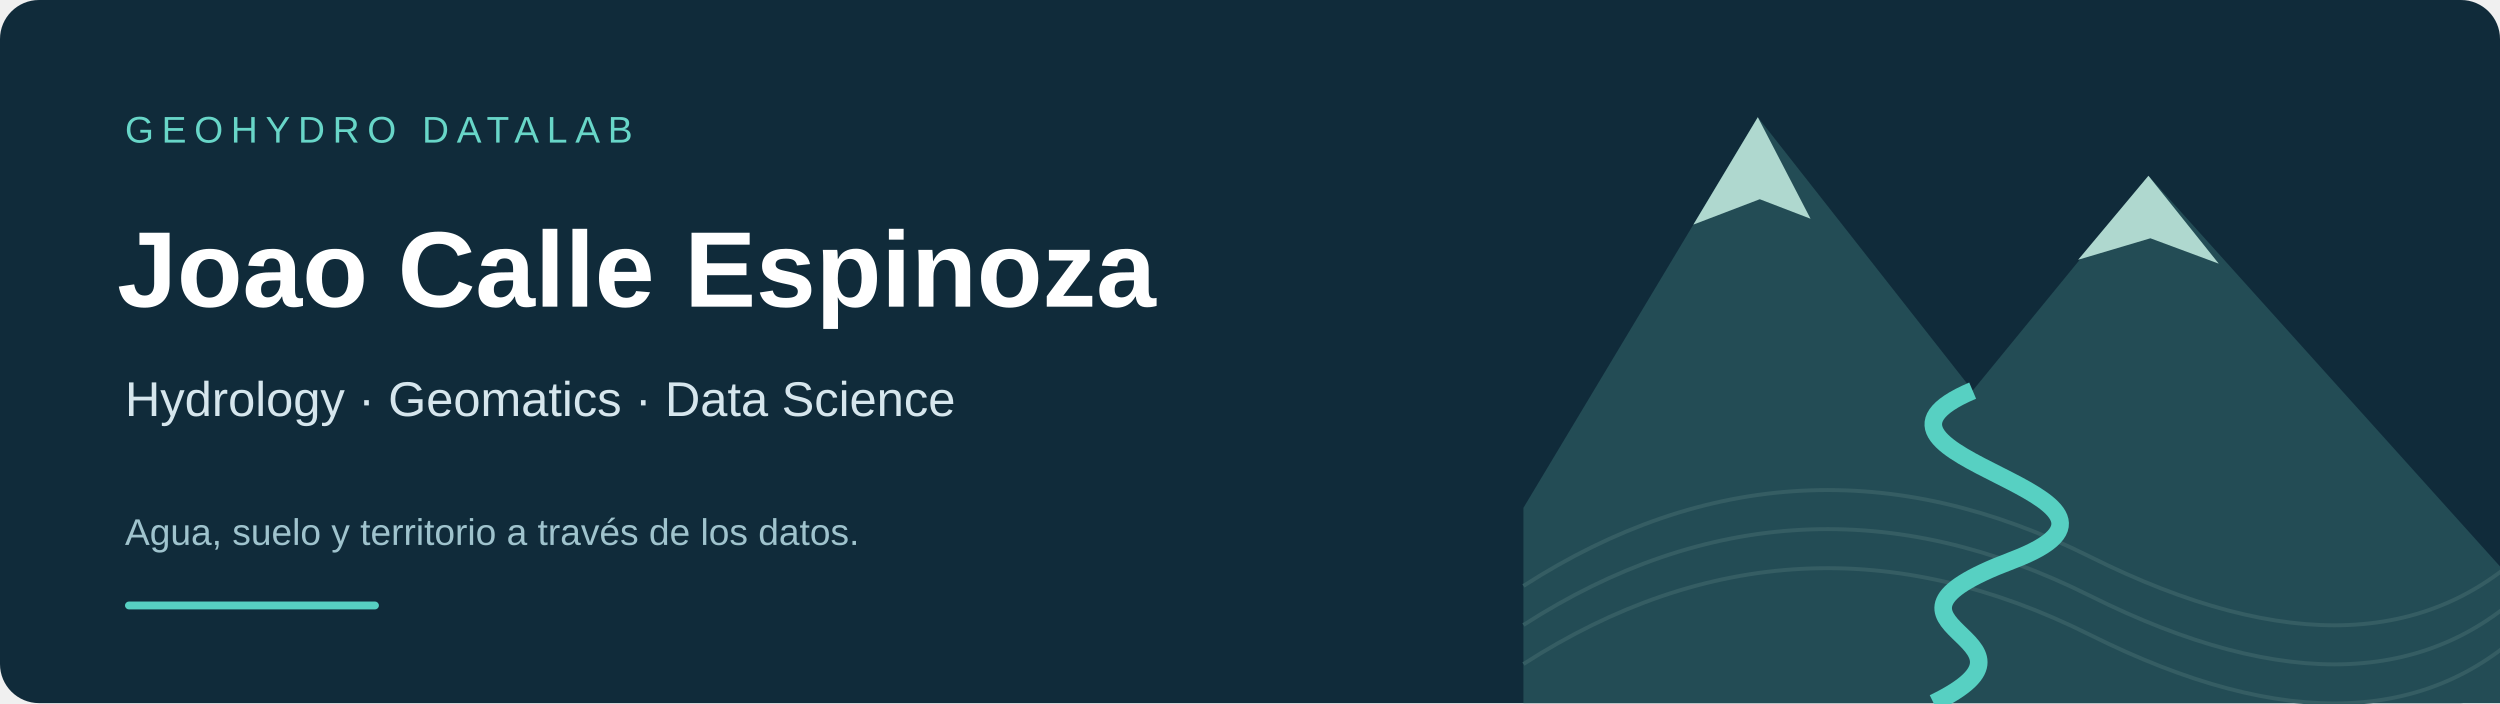
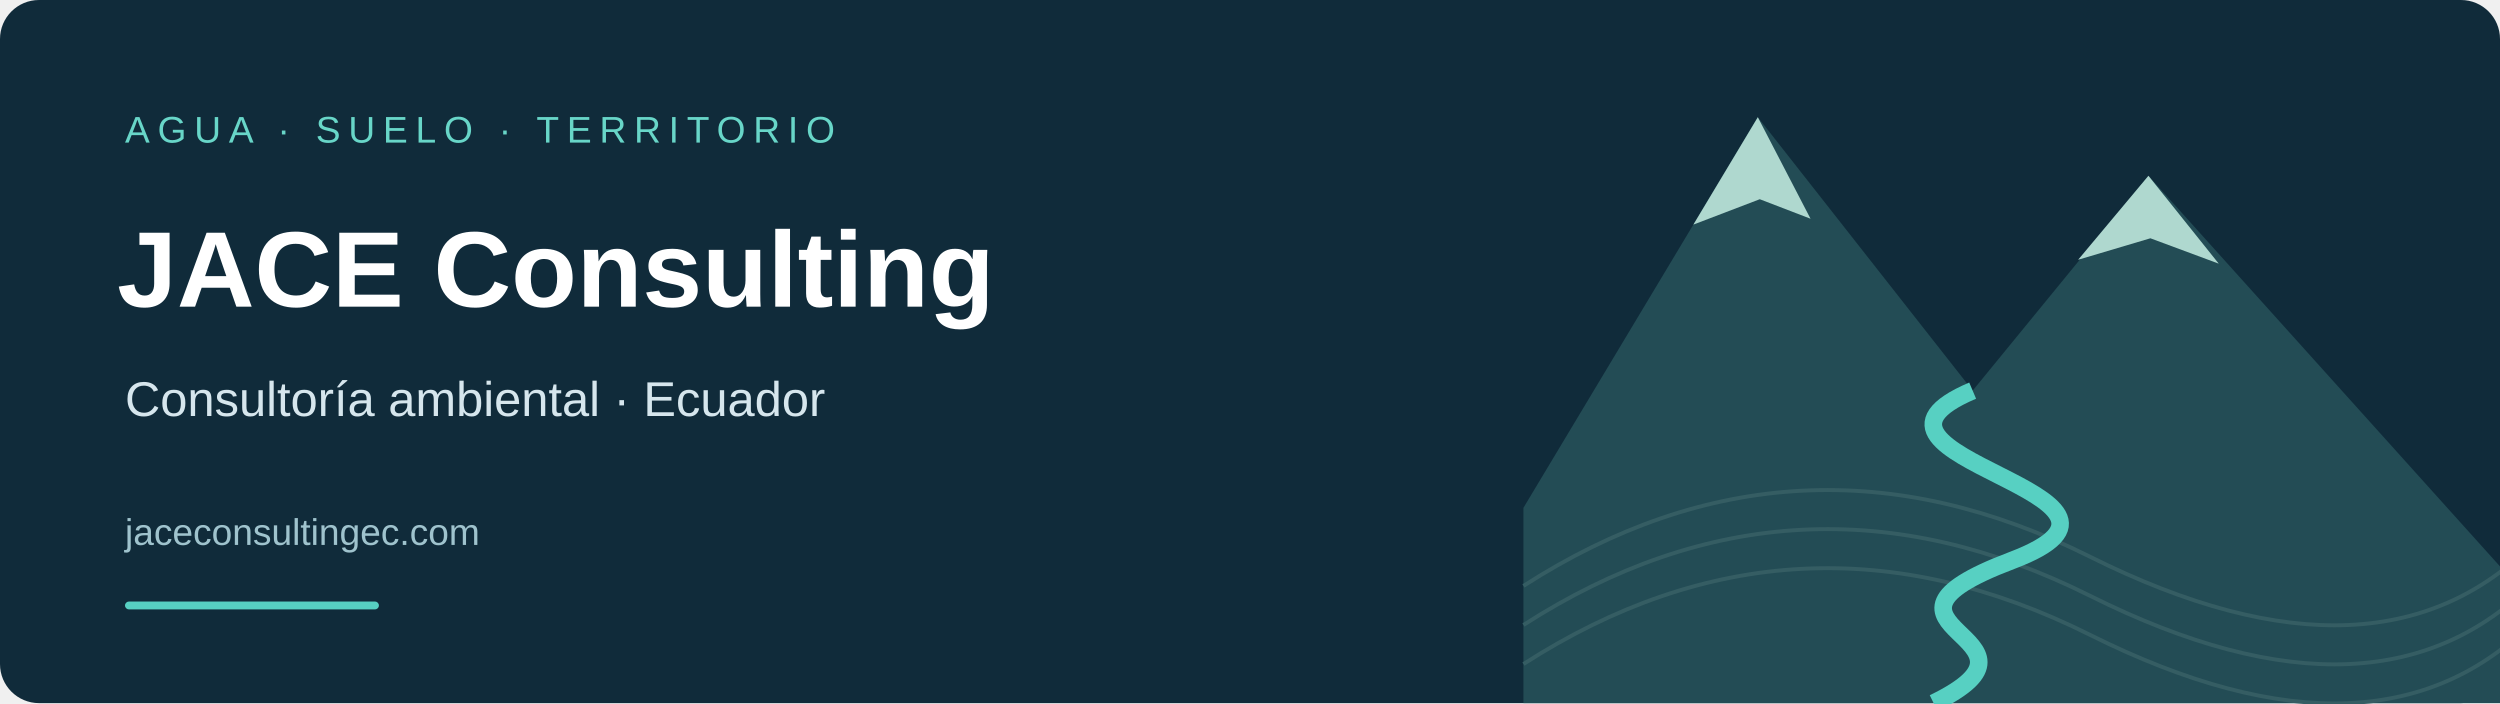
<svg xmlns="http://www.w3.org/2000/svg" width="1280" height="360" viewBox="0 0 1280 360" role="img" aria-labelledby="title desc">
  <rect width="1280" height="360" rx="20" fill="#102b3a" />
  <path d="M780 260L900 60L1010 200L1100 90L1280 290V360H780Z" fill="#234c55" />
  <path d="M900 60L867 115L901 102L927 112Z M1100 90L1064 133L1101 122L1136 135Z" fill="#afd8cf" />
  <g fill="none" stroke="#355d63" stroke-width="2">
    <path d="M780 300Q920 210 1070 285T1300 275" />
    <path d="M780 320Q920 230 1070 305T1300 295" />
    <path d="M780 340Q920 250 1070 325T1300 315" />
  </g>
  <path d="M1010 200C930 234 1120 253 1030 287S1060 326 990 360" stroke="#57d0c2" stroke-width="9" fill="none" />
-   <text x="64" y="73" font-family="Arial,sans-serif" font-size="19" letter-spacing="4" fill="#68d6c8">GEOHYDRO DATALAB</text>
-   <text x="60" y="157" font-family="Arial,sans-serif" font-size="55" font-weight="700" fill="#fff">Joao Calle Espinoza</text>
-   <text x="64" y="213" font-family="Arial,sans-serif" font-size="25" fill="#d6e6ed">Hydrology · Geomatics · Data Science</text>
-   <text x="64" y="279" font-family="Arial,sans-serif" font-size="19" fill="#9fc3cd">Agua, suelo y territorio a través de los datos.</text>
+   <text x="64" y="73" font-family="Arial,sans-serif" font-size="19" letter-spacing="4" fill="#68d6c8">AGUA · SUELO · TERRITORIO</text>
+   <text x="60" y="157" font-family="Arial,sans-serif" font-size="55" font-weight="700" fill="#fff">JACE Consulting</text>
+   <text x="64" y="213" font-family="Arial,sans-serif" font-size="25" fill="#d6e6ed">Consultoría ambiental · Ecuador</text>
+   <text x="64" y="279" font-family="Arial,sans-serif" font-size="19" fill="#9fc3cd">jaceconsultingec.com</text>
  <rect x="64" y="308" width="130" height="4" rx="2" fill="#57d0c2" />
</svg>
